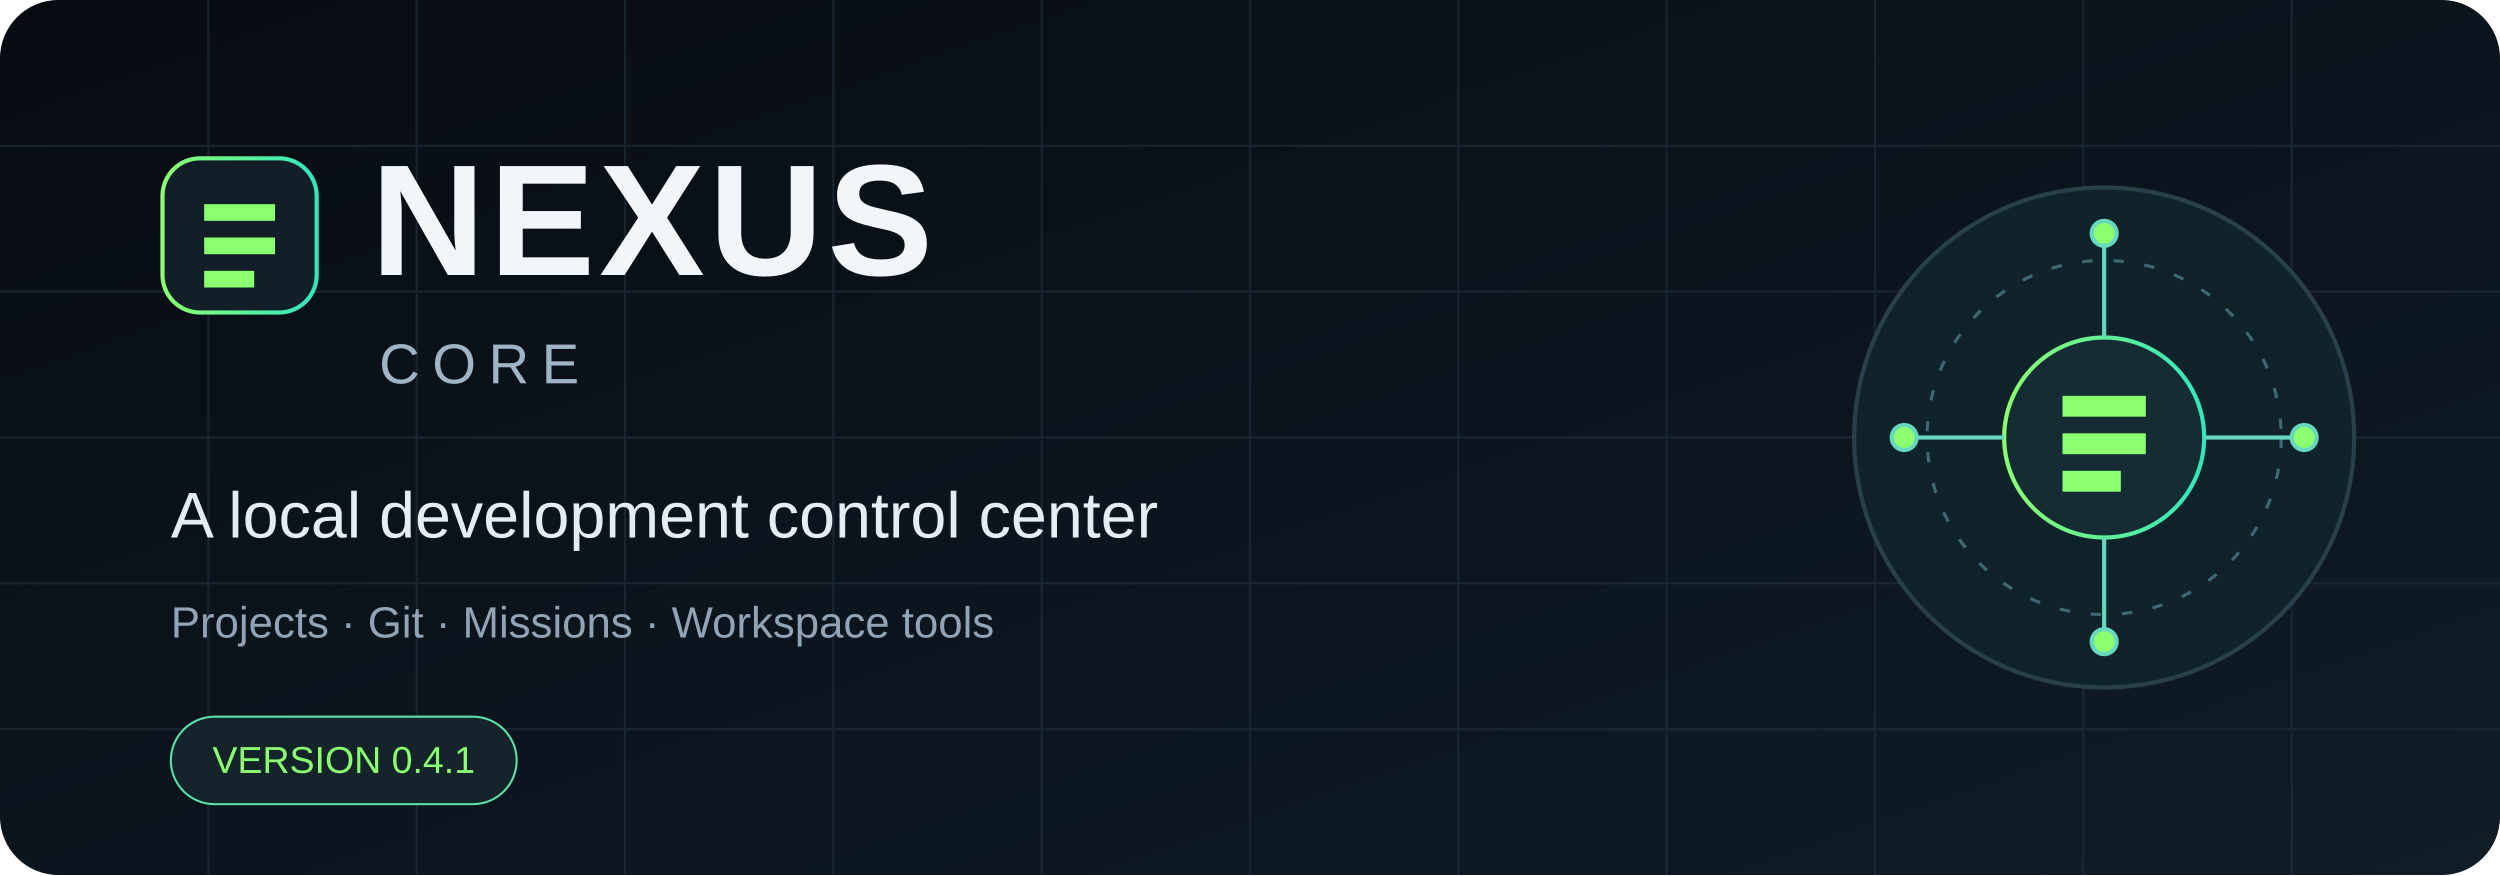
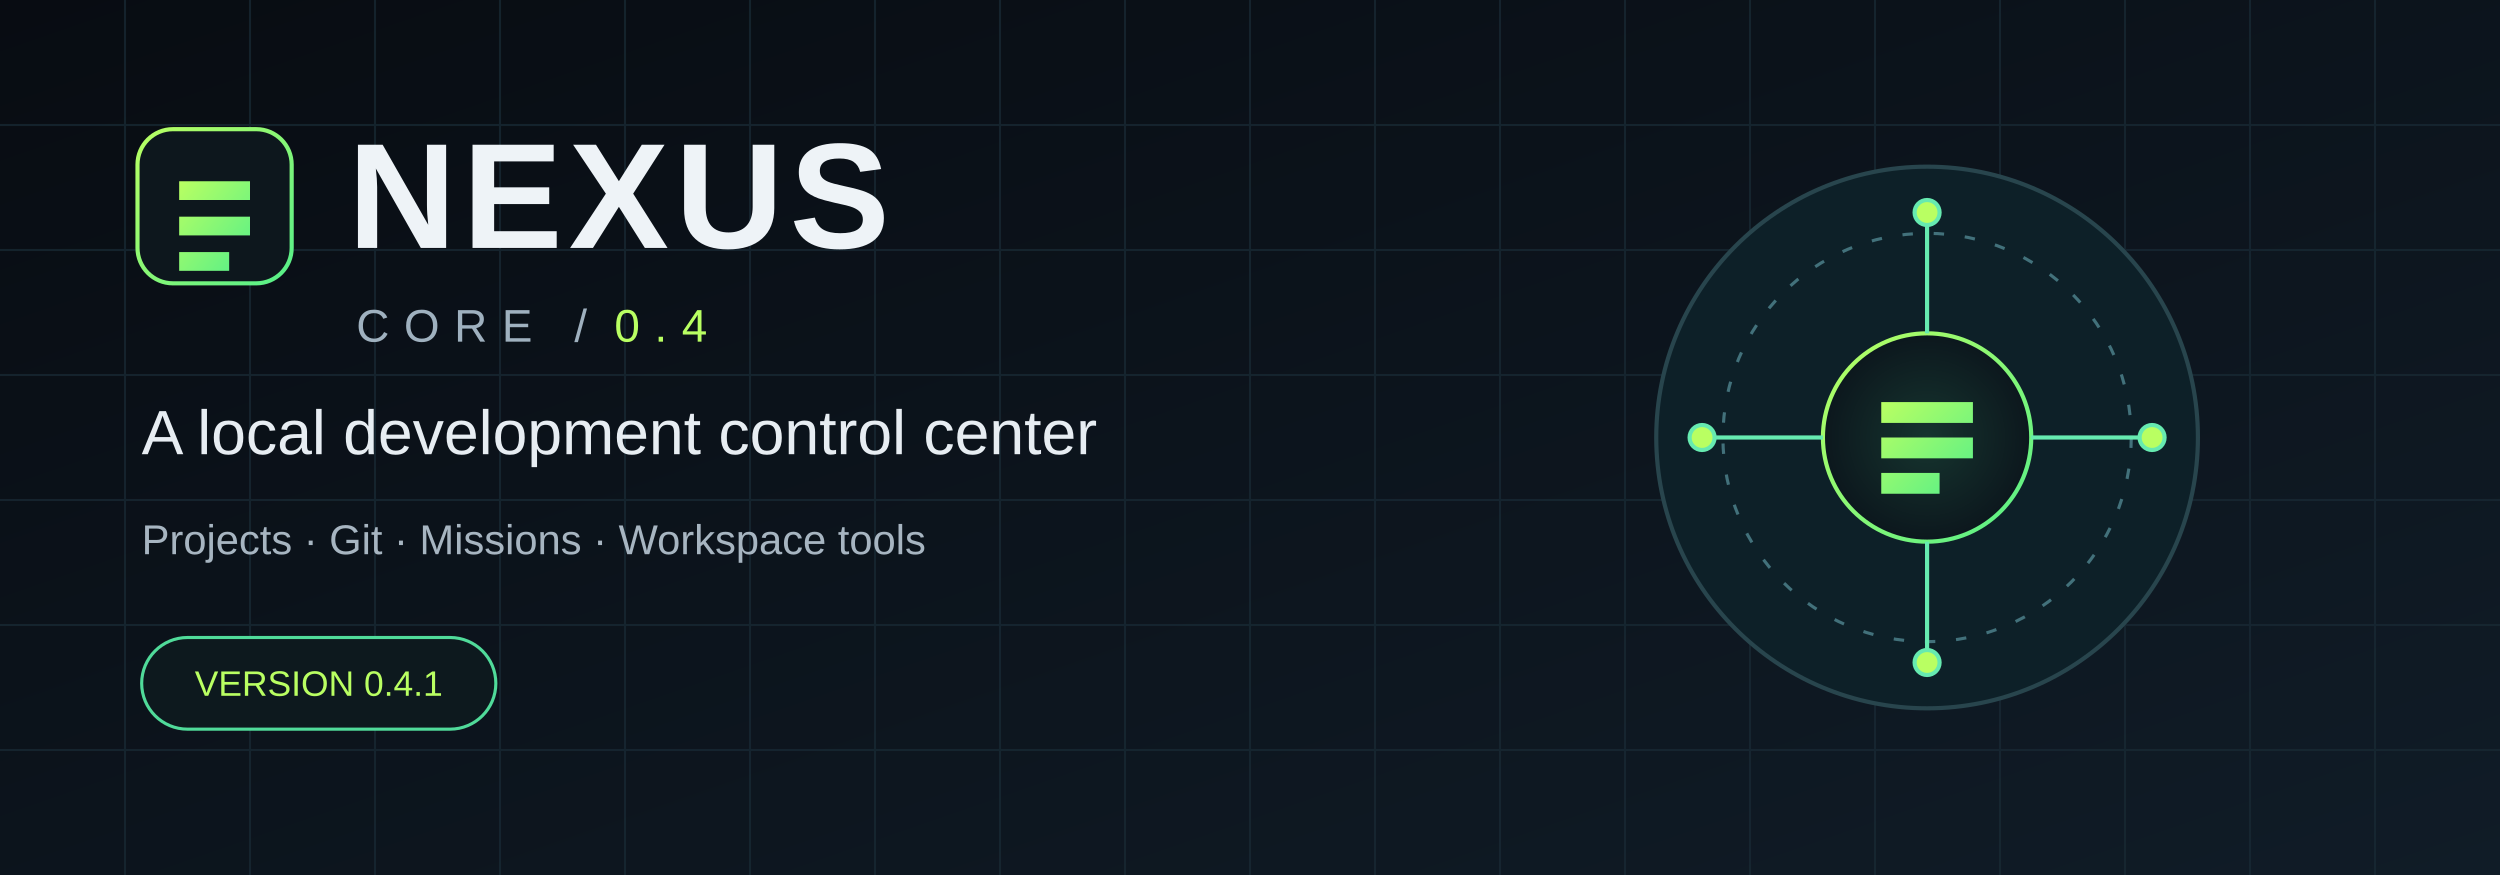
<svg xmlns="http://www.w3.org/2000/svg" width="1200" height="420" viewBox="0 0 1200 420">
  <defs>
    <linearGradient id="bg" x1="0" y1="0" x2="1" y2="1">
      <stop offset="0" stop-color="#080c12" />
      <stop offset="1" stop-color="#101c27" />
    </linearGradient>
-     <linearGradient id="accent" x1="0" y1="0" x2="1" y2="0">
-       <stop offset="0" stop-color="#8cff70" />
-       <stop offset="1" stop-color="#32e6bd" />
+     <linearGradient id="lime" x1="0" y1="0" x2="1" y2="1">
+       <stop offset="0" stop-color="#b9ff62" />
+       <stop offset="1" stop-color="#55ef89" />
    </linearGradient>
+     <radialGradient id="core">
+       <stop offset="0" stop-color="#16352f" />
+       <stop offset="1" stop-color="#0c171d" />
+     </radialGradient>
  </defs>
-   <rect width="1200" height="420" rx="28" fill="url(#bg)" />
-   <g stroke="#20303c" opacity=".65">
-     <path d="M0 70H1200M0 140H1200M0 210H1200M0 280H1200M0 350H1200M100 0V420M200 0V420M300 0V420M400 0V420M500 0V420M600 0V420M700 0V420M800 0V420M900 0V420M1000 0V420M1100 0V420" />
+   <rect width="1200" height="420" fill="url(#bg)" />
+   <g stroke="#182934" stroke-width="1" opacity=".75">
+     <path d="M0 60H1200M0 120H1200M0 180H1200M0 240H1200M0 300H1200M0 360H1200" />
+     <path d="M60 0V420M120 0V420M180 0V420M240 0V420M300 0V420M360 0V420M420 0V420M480 0V420M540 0V420M600 0V420M660 0V420M720 0V420M780 0V420M840 0V420M900 0V420M960 0V420M1020 0V420M1080 0V420M1140 0V420" />
  </g>
-   <rect x="78" y="76" width="74" height="74" rx="18" fill="#121f29" stroke="url(#accent)" stroke-width="2" />
-   <path d="M98 98h34v8h-34zm0 16h34v8h-34zm0 16h24v8h-24z" fill="#8cff70" />
-   <text x="178" y="132" font-family="Segoe UI,Arial,sans-serif" font-size="76" font-weight="700" fill="#f1f6fa" letter-spacing="2">NEXUS</text>
-   <text x="182" y="184" font-family="Segoe UI,Arial,sans-serif" font-size="27" fill="#9fb4c4" letter-spacing="6">CORE</text>
-   <text x="82" y="258" font-family="Segoe UI,Arial,sans-serif" font-size="31" fill="#e4edf4">A local development control center</text>
-   <text x="82" y="306" font-family="Segoe UI,Arial,sans-serif" font-size="21" fill="#90a4b5">Projects · Git · Missions · Workspace tools</text>
-   <rect x="82" y="344" width="166" height="42" rx="21" fill="#15242b" stroke="#5ddfa9" />
-   <text x="165" y="371" text-anchor="middle" font-family="Segoe UI,Arial,sans-serif" font-size="18" fill="#8cff70">VERSION 0.4.1</text>
-   <circle cx="1010" cy="210" r="120" fill="#10232b" stroke="#29404b" stroke-width="2" />
-   <circle cx="1010" cy="210" r="85" fill="none" stroke="#3f6873" stroke-width="1.5" stroke-dasharray="5 10" />
-   <circle cx="1010" cy="210" r="48" fill="#152c34" stroke="url(#accent)" stroke-width="2" />
-   <path d="M990 190h40v10h-40zm0 18h40v10h-40zm0 18h28v10h-28z" fill="#8cff70" />
-   <g stroke="#65d8bd" stroke-width="2">
-     <path d="M1010 162V114M1058 210h48M1010 258v48M962 210h-48" />
-     <circle cx="1010" cy="112" r="6" fill="#8cff70" />
-     <circle cx="1106" cy="210" r="6" fill="#8cff70" />
-     <circle cx="1010" cy="308" r="6" fill="#8cff70" />
-     <circle cx="914" cy="210" r="6" fill="#8cff70" />
+   <g transform="translate(66 62)">
+     <rect x="0" y="0" width="74" height="74" rx="17" fill="#0d171d" stroke="url(#lime)" stroke-width="2" />
+     <path d="M20 25h34v9H20zM20 42h34v9H20zM20 59h24v9H20z" fill="url(#lime)" />
+     <text x="101" y="57" font-family="Arial,Helvetica,sans-serif" font-size="72" font-weight="700" letter-spacing="3" fill="#eef3f7">NEXUS</text>
+     <text x="105" y="102" font-family="Arial,Helvetica,sans-serif" font-size="22" letter-spacing="7" fill="#9fb1bf">CORE / <tspan fill="#b9ff62">0.4</tspan>
+     </text>
+   </g>
+   <text x="68" y="218" font-family="Arial,Helvetica,sans-serif" font-size="30" fill="#e7edf2">A local development control center</text>
+   <text x="68" y="266" font-family="Arial,Helvetica,sans-serif" font-size="20" fill="#a7b5c1">Projects · Git · Missions · Workspace tools</text>
+   <rect x="68" y="306" width="170" height="44" rx="22" fill="#0d191e" stroke="#50db9a" stroke-width="1.5" />
+   <text x="153" y="334" font-family="Arial,Helvetica,sans-serif" font-size="17" fill="#b9ff62" text-anchor="middle">VERSION 0.4.1</text>
+   <g transform="translate(925 210)">
+     <circle r="130" fill="#0d2028" stroke="#28454d" stroke-width="2" />
+     <circle r="98" fill="none" stroke="#42717b" stroke-width="1.5" stroke-dasharray="5 10" />
+     <circle r="50" fill="url(#core)" stroke="url(#lime)" stroke-width="2" />
+     <g stroke="#66eab0" stroke-width="2">
+       <path d="M0 -50V-108M50 0H108M0 50V108M-50 0H-108" />
+       <circle cx="0" cy="-108" r="6" fill="#b9ff62" />
+       <circle cx="108" cy="0" r="6" fill="#b9ff62" />
+       <circle cx="0" cy="108" r="6" fill="#b9ff62" />
+       <circle cx="-108" cy="0" r="6" fill="#b9ff62" />
+     </g>
+     <path d="M-22 -17h44v10h-44zM-22 0h44v10h-44zM-22 17h28v10h-28z" fill="url(#lime)" />
  </g>
</svg>
